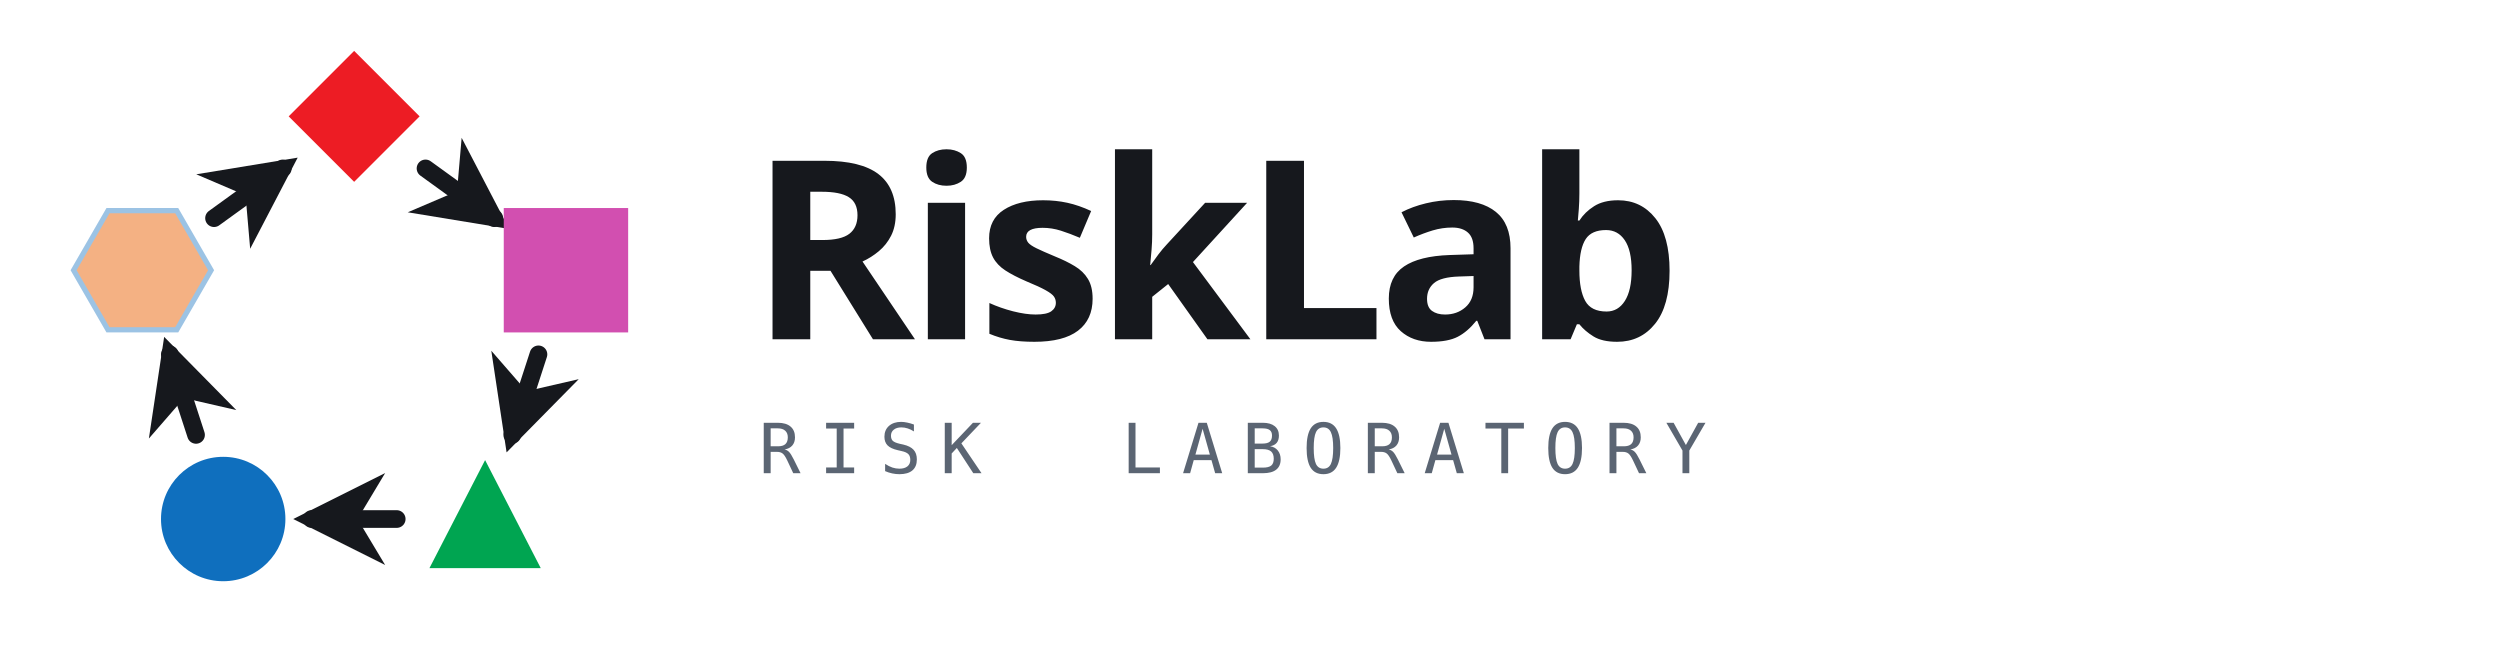
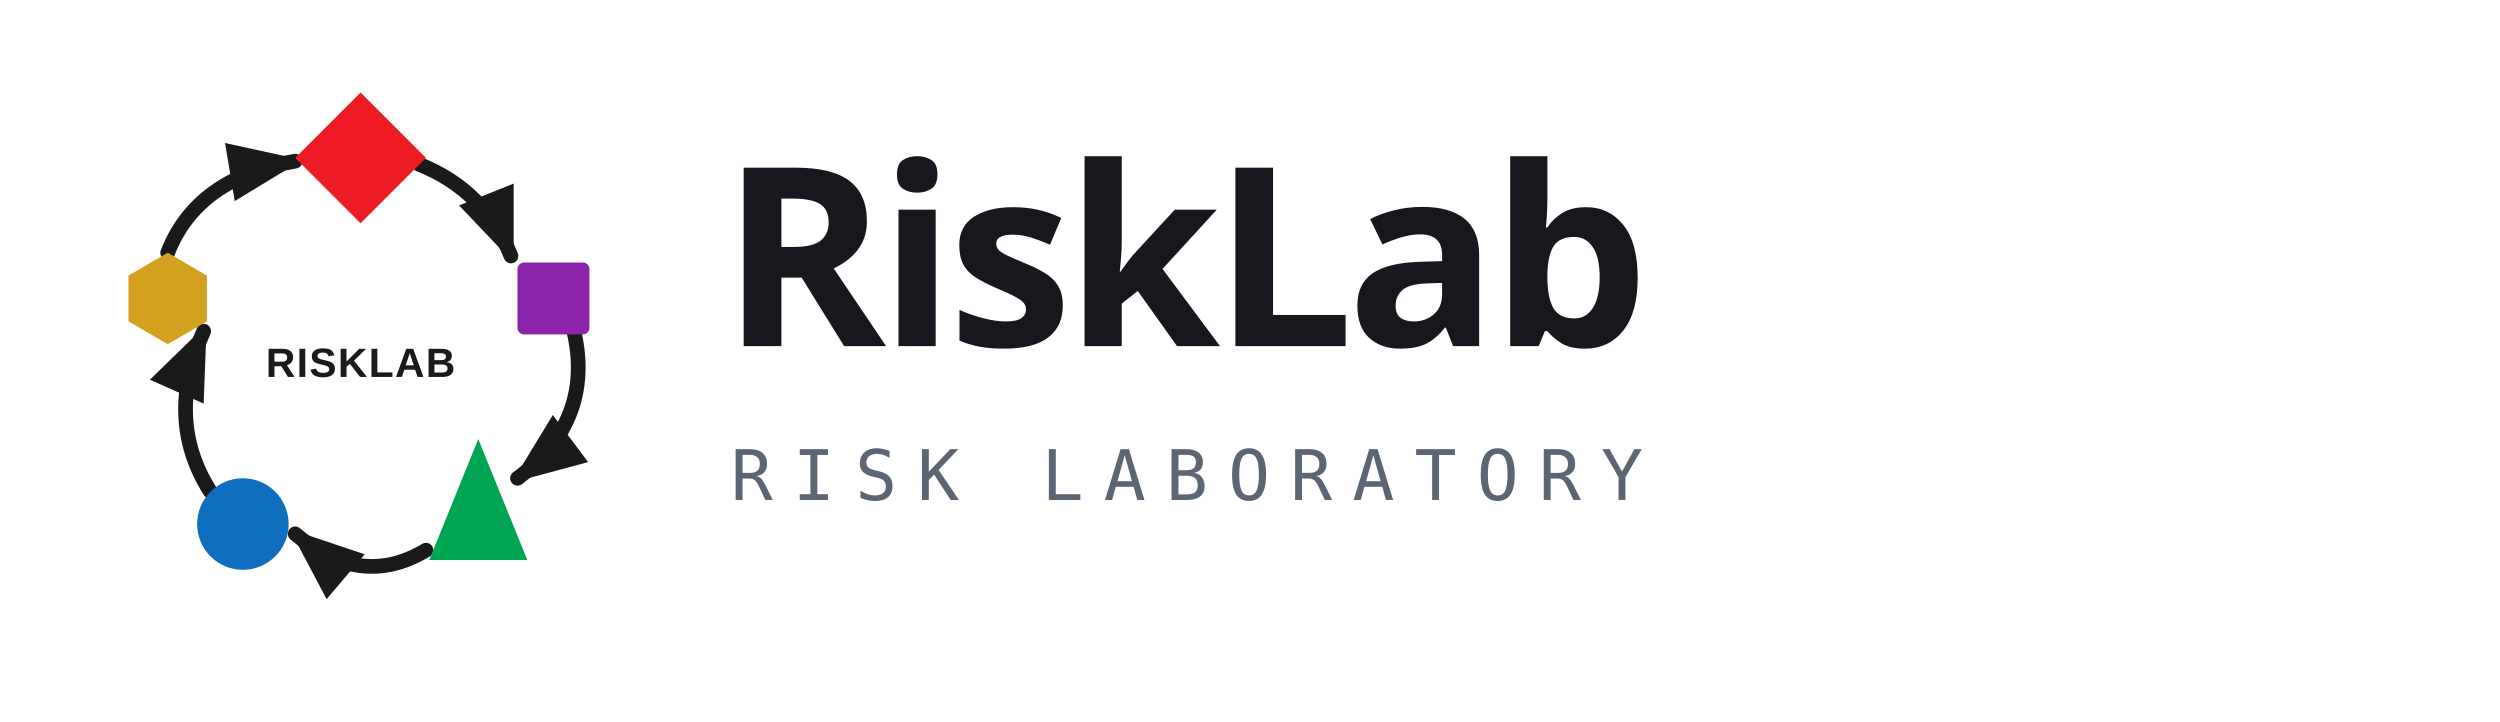
- <svg xmlns="http://www.w3.org/2000/svg" viewBox="0 0 560 150" width="560" height="150" role="img" aria-label="RiskLab — Risk Laboratory">
+ <svg xmlns="http://www.w3.org/2000/svg" viewBox="0 0 520 150" role="img" aria-label="RiskLab — Risk Laboratory">
  <defs>
-     <marker id="rlh-arw" viewBox="0 0 10 10" refX="8" refY="5" markerWidth="5.2" markerHeight="5.2" orient="auto-start-reverse">
-       <path d="M0,0 L10,5 L0,10 L3,5 Z" fill="#16181d" />
+     <marker id="rlh-arr" viewBox="0 0 10 8" refX="9" refY="4" markerWidth="5" markerHeight="5" orient="auto">
+       <polygon points="0,0 10,4 0,8" fill="#1a1a1a" />
    </marker>
  </defs>
-   <g transform="translate(6,7) scale(0.7333)">
-     <g stroke="#16181d" stroke-width="5.4" fill="none" stroke-linecap="round" marker-end="url(#rlh-arw)">
-       <line x1="57.2" y1="57.1" x2="78.2" y2="41.9" />
-       <line x1="121.8" y1="41.9" x2="142.8" y2="57.1" />
-       <line x1="156.3" y1="98.7" x2="148.3" y2="123.3" />
-       <line x1="113.0" y1="149.0" x2="87.0" y2="149.0" />
-       <line x1="51.7" y1="123.3" x2="43.7" y2="98.7" />
-     </g>
-     <polygon points="100,6 120,26 100,46 80,26" fill="#ED1C24" />
-     <rect x="145.7" y="54" width="38" height="38" fill="#D24FB0" />
-     <polygon points="140,131 157,164 123,164" fill="#00A551" />
-     <circle cx="60" cy="149" r="19" fill="#0F6FBE" />
-     <polygon points="14.3,73 24.8,54.8 45.8,54.8 56.3,73 45.8,91.2 24.8,91.2" fill="#F4B183" stroke="#9CC3E4" stroke-width="1.6" />
+   <g transform="translate(7,7) scale(0.68)">
+     <path d="M 118 40 Q 138 48 146 68" stroke="#1a1a1a" stroke-width="4.5" fill="none" stroke-linecap="round" marker-end="url(#rlh-arr)" />
+     <path d="M 165 90 Q 172 118 148 136" stroke="#1a1a1a" stroke-width="4.5" fill="none" stroke-linecap="round" marker-end="url(#rlh-arr)" />
+     <path d="M 120 158 Q 100 170 80 153" stroke="#1a1a1a" stroke-width="4.5" fill="none" stroke-linecap="round" marker-end="url(#rlh-arr)" />
+     <path d="M 54 140 Q 40 118 52 91" stroke="#1a1a1a" stroke-width="4.5" fill="none" stroke-linecap="round" marker-end="url(#rlh-arr)" />
+     <path d="M 41 67 Q 50 44 80 39" stroke="#1a1a1a" stroke-width="4.5" fill="none" stroke-linecap="round" marker-end="url(#rlh-arr)" />
+     <polygon points="100,18 120,38 100,58 80,38" fill="#ED1C24" />
+     <rect x="148" y="70" width="22" height="22" rx="2" fill="#8B24A8" />
+     <polygon points="136,124 121,161 151,161" fill="#00A551" />
+     <circle cx="64" cy="150" r="14" fill="#0F6FBE" />
+     <polygon points="41,67 53,74 53,88 41,95 29,88 29,74" fill="#D4A020" />
+     <text x="100" y="105" font-family="'Arial Black','Helvetica Neue',Arial,sans-serif" font-weight="900" font-size="12.5" text-anchor="middle" fill="#1a1a1a" letter-spacing="0.4">RISKLAB</text>
  </g>
-   <text x="168" y="76" font-family="'IBM Plex Sans', Verdana, sans-serif" font-weight="700" font-size="56" letter-spacing="-1.5" fill="#16181d">RiskLab</text>
-   <text x="170" y="106" font-family="'IBM Plex Mono', monospace" font-weight="500" font-size="15.5" letter-spacing="4.2" fill="#5b6573">RISK  LABORATORY</text>
+   <text x="150" y="72" font-family="'IBM Plex Sans',Verdana,sans-serif" font-weight="700" font-size="52" letter-spacing="-1.5" fill="#16181d">RiskLab</text>
+   <text x="152" y="104" font-family="'IBM Plex Mono',monospace" font-weight="500" font-size="14.5" letter-spacing="4.2" fill="#5b6573">RISK  LABORATORY</text>
</svg>
